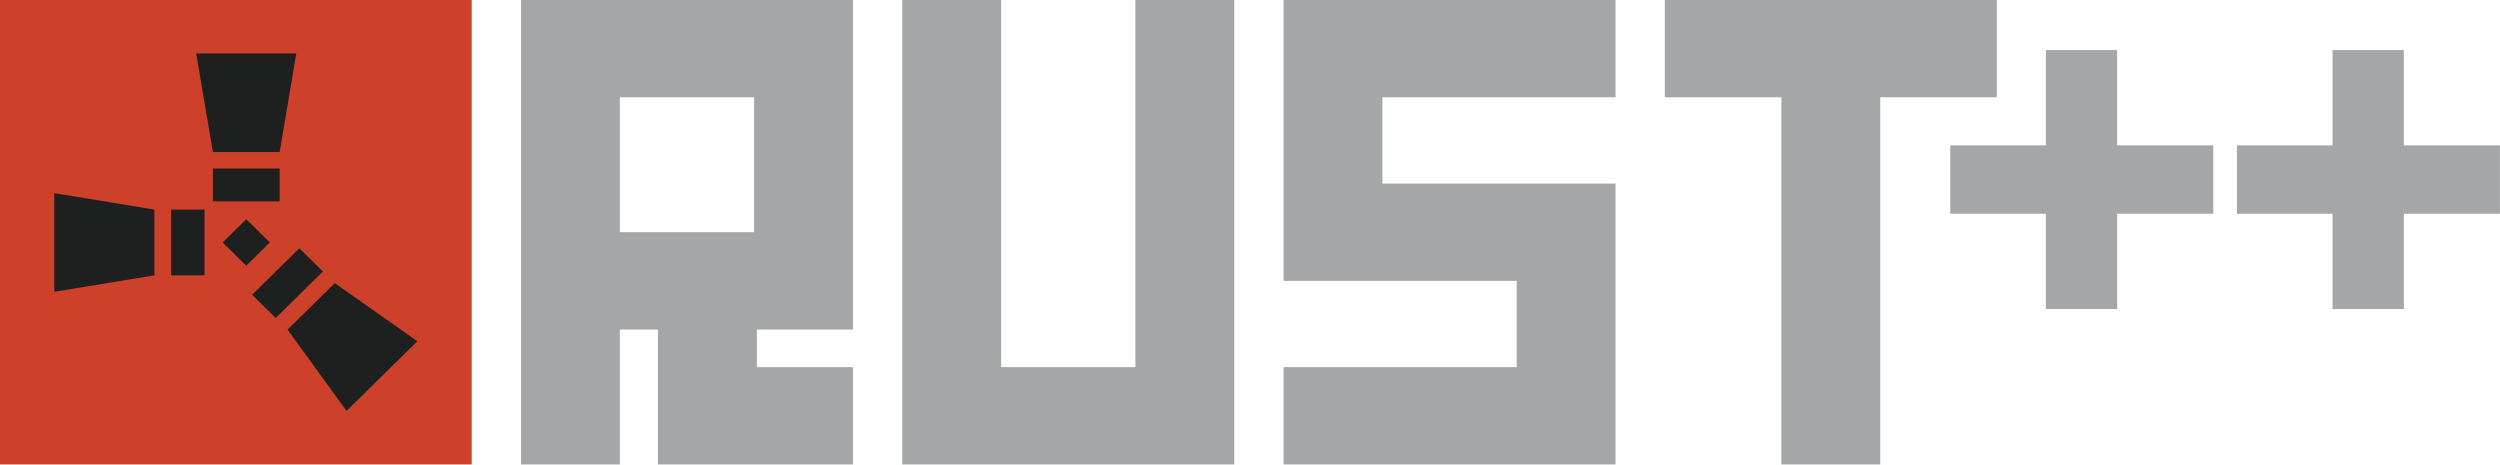
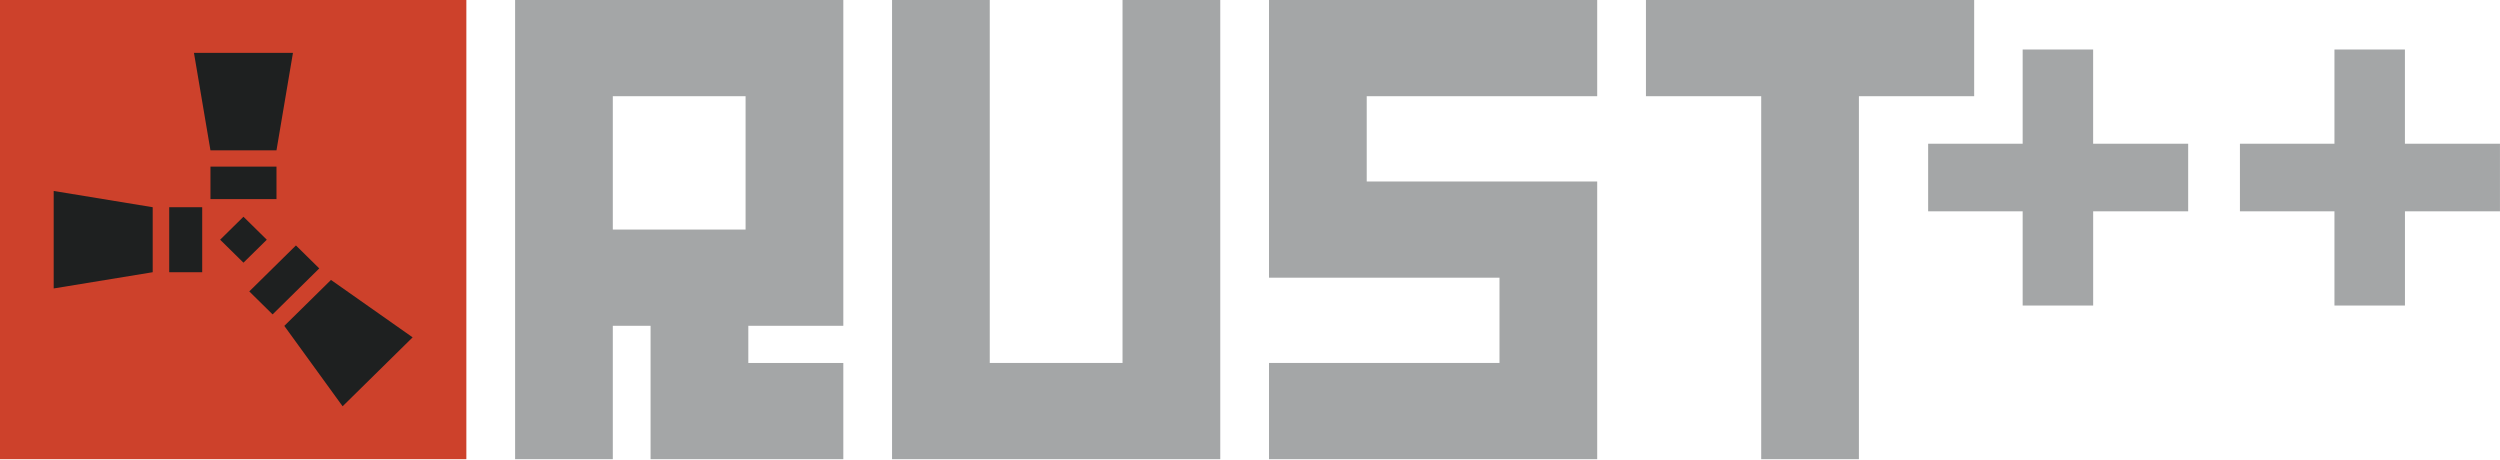
- <svg xmlns="http://www.w3.org/2000/svg" width="872" height="162" viewBox="0 0 872 162" fill="none">
+ <svg xmlns="http://www.w3.org/2000/svg" width="882" height="162" viewBox="0 0 882 162" fill="none">
  <path d="M181.729 0V162H216.199V114.94H229.523V162H297.523V128.06H264.005V114.94H297.523V0H181.729ZM263.042 80.989H216.199V33.94H263.042V80.989Z" fill="#A4A6A7" />
  <path d="M396.028 128.049H349.185V0H314.715V162H430.51V0H396.028V128.049Z" fill="#A4A6A7" />
  <path d="M447.709 0V97.97H529.022V128.049H447.709V162H563.492V64.03H482.179V33.94H563.492V0H447.709Z" fill="#A4A6A7" />
  <path d="M580.691 0V33.94H621.354V162H655.824V33.94H696.486V0H580.691Z" fill="#A4A6A7" />
  <path d="M164.53 0H0V162H164.53V0Z" fill="#CD412B" />
  <path d="M53.872 73.108L18.943 67.372V101.764L53.872 96.039V73.108Z" fill="#1E2020" />
  <path d="M71.336 73.108H59.697V96.04H71.336V73.108Z" fill="#1E2020" />
  <path d="M97.541 53.044L103.355 18.652H68.426L74.251 53.044H97.541Z" fill="#1E2020" />
  <path d="M97.542 58.78H74.252V70.24H97.542V58.78Z" fill="#1E2020" />
  <path d="M85.894 76.467L77.664 84.571L85.894 92.674L94.124 84.571L85.894 76.467Z" fill="#1E2020" />
  <path d="M100.303 114.974L120.875 143.336L145.575 119.016L116.77 98.76L100.303 114.974Z" fill="#1E2020" />
  <path d="M104.407 86.59L87.945 102.812L96.172 110.918L112.633 94.697L104.407 86.59Z" fill="#1E2020" />
  <path d="M771.998 74.553H738.468V107.793H713.596V74.553H680.25V50.707H713.596V17.467H738.457V50.707H771.987V74.553H771.998Z" fill="#A4A6A7" />
-   <path d="M771.998 74.553H738.468V107.793H713.596V74.553H680.25V50.707H713.596V17.467H738.457V50.707H771.987V74.553H771.998Z" fill="#A4A6A7" transform="matrix(1, 0, 0, 1, 100, 0)" />
+   <path d="M771.998 74.553H738.468V107.793H713.596V74.553H680.25V50.707H713.596V17.467H738.457V50.707H771.987V74.553H771.998Z" fill="#A4A6A7" transform="matrix(1, 0, 0, 1, 110, 0)" />
</svg>
